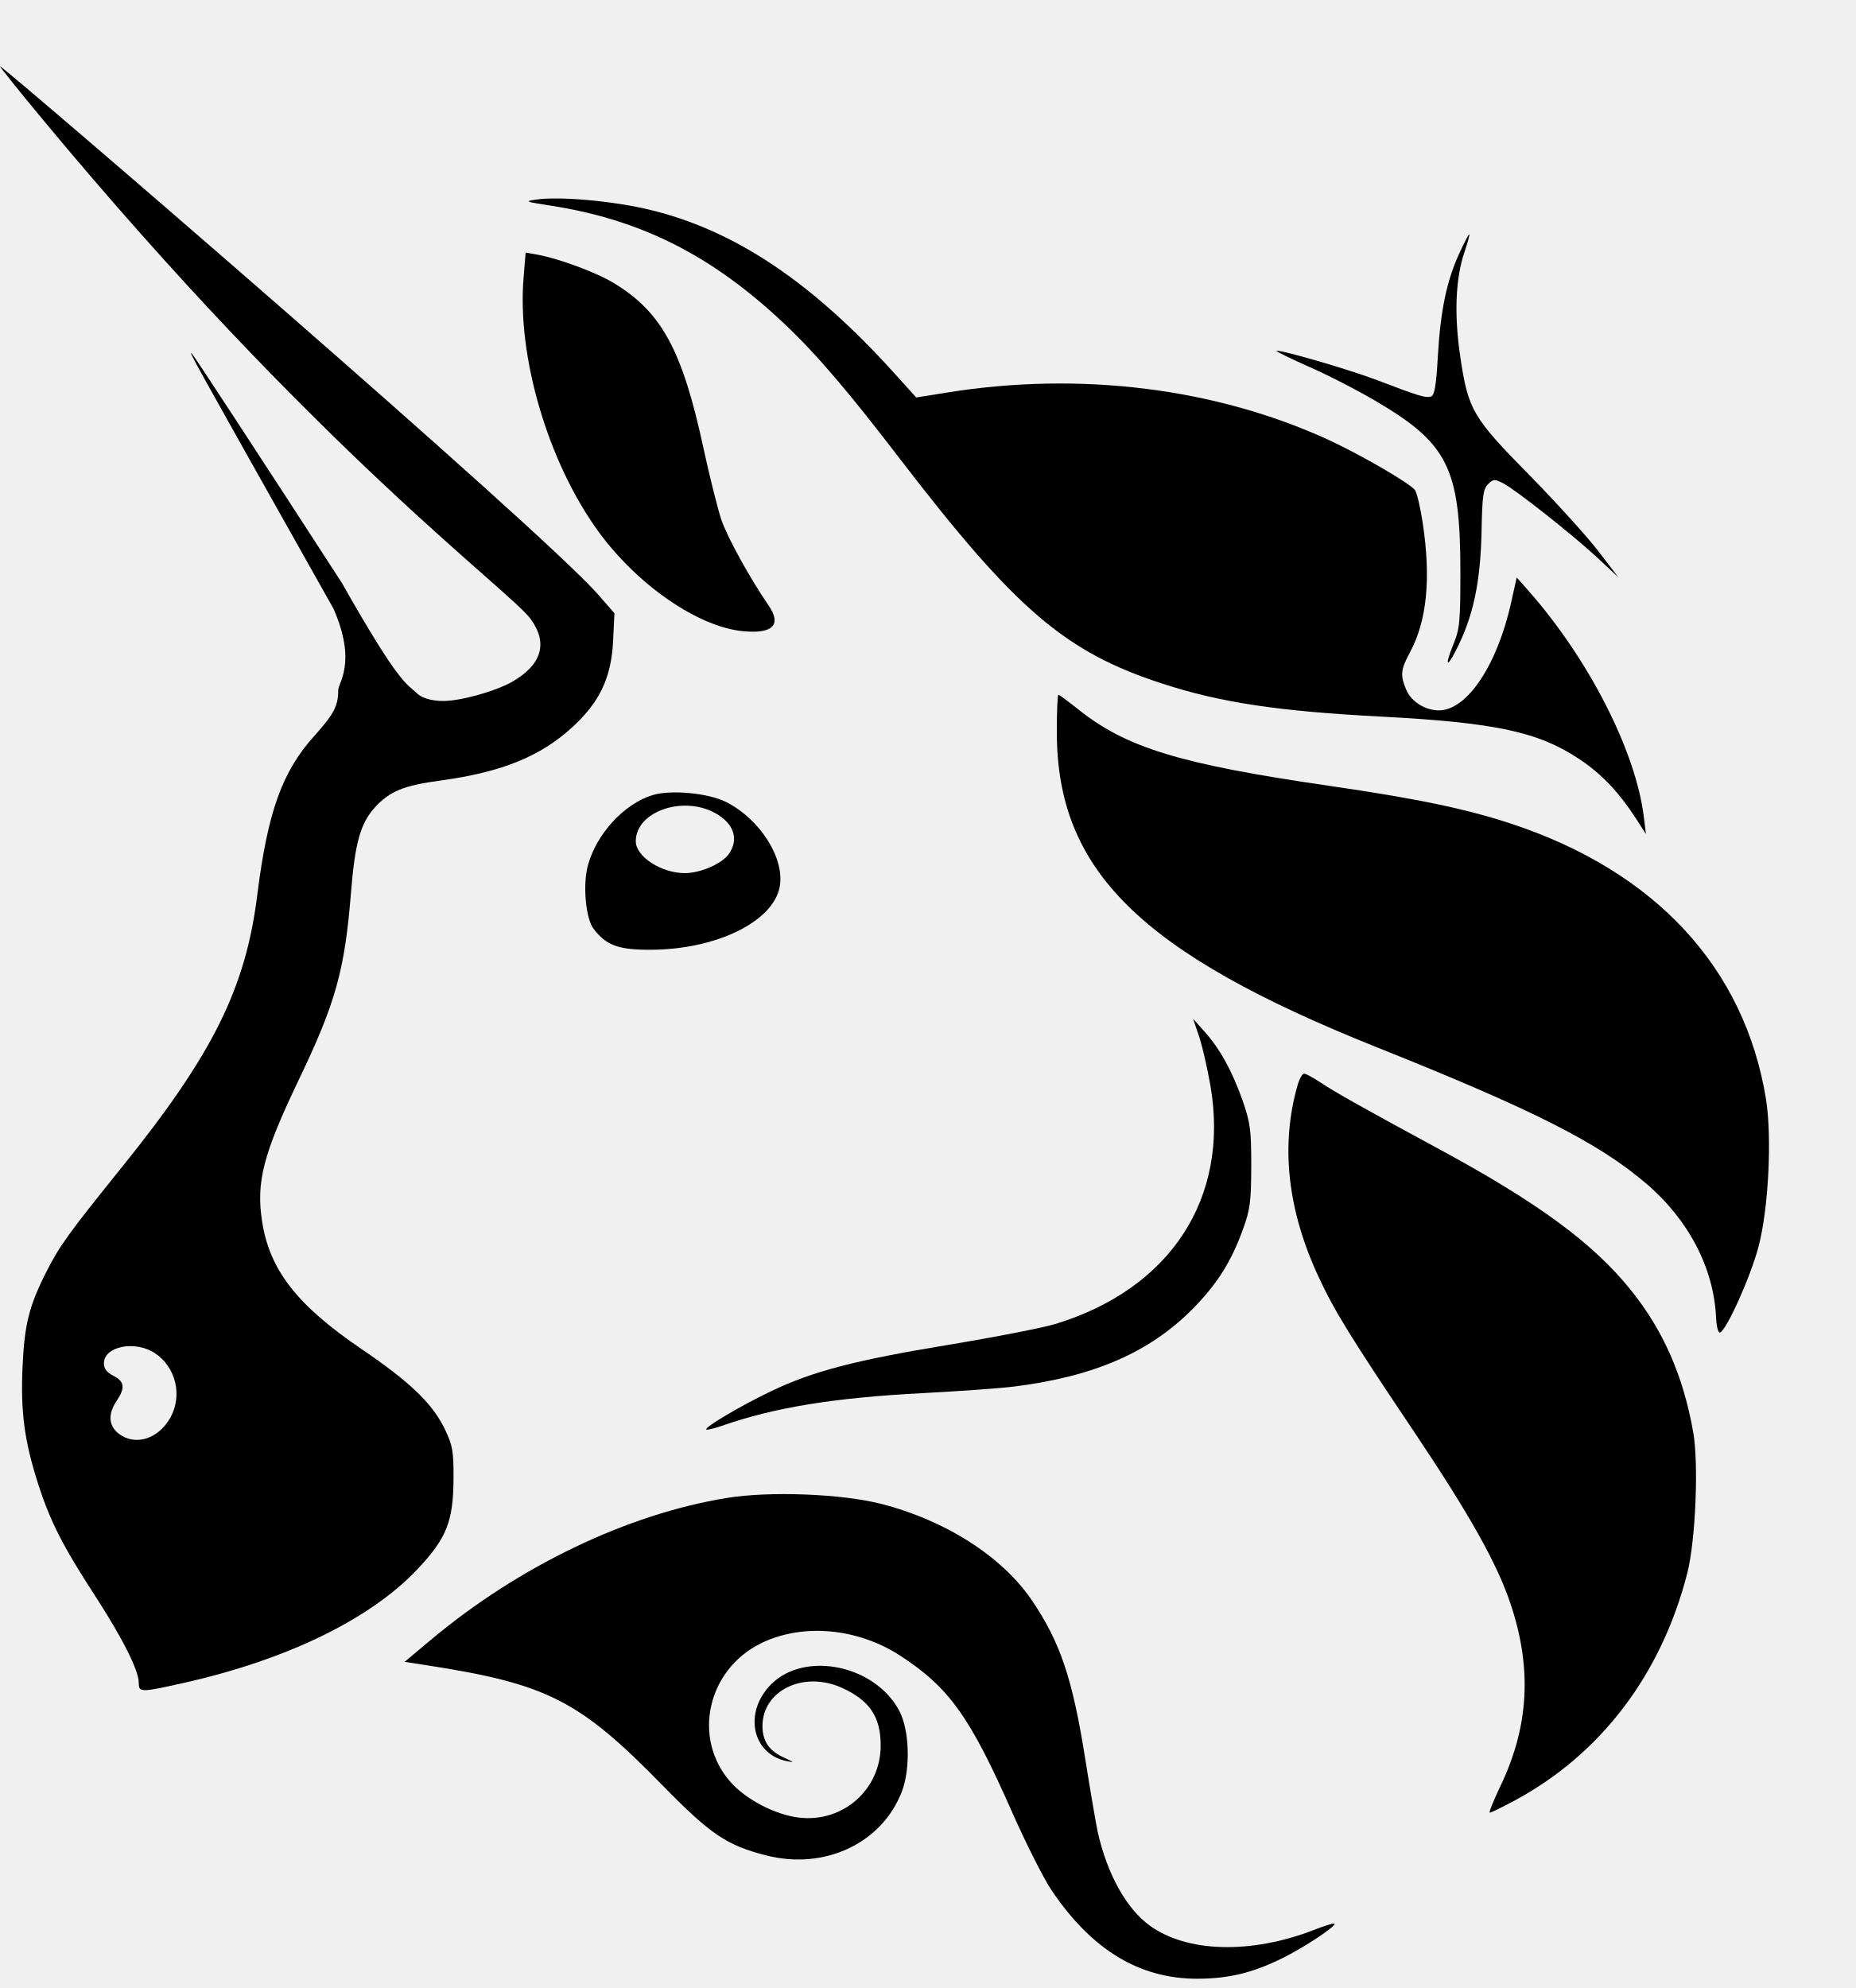
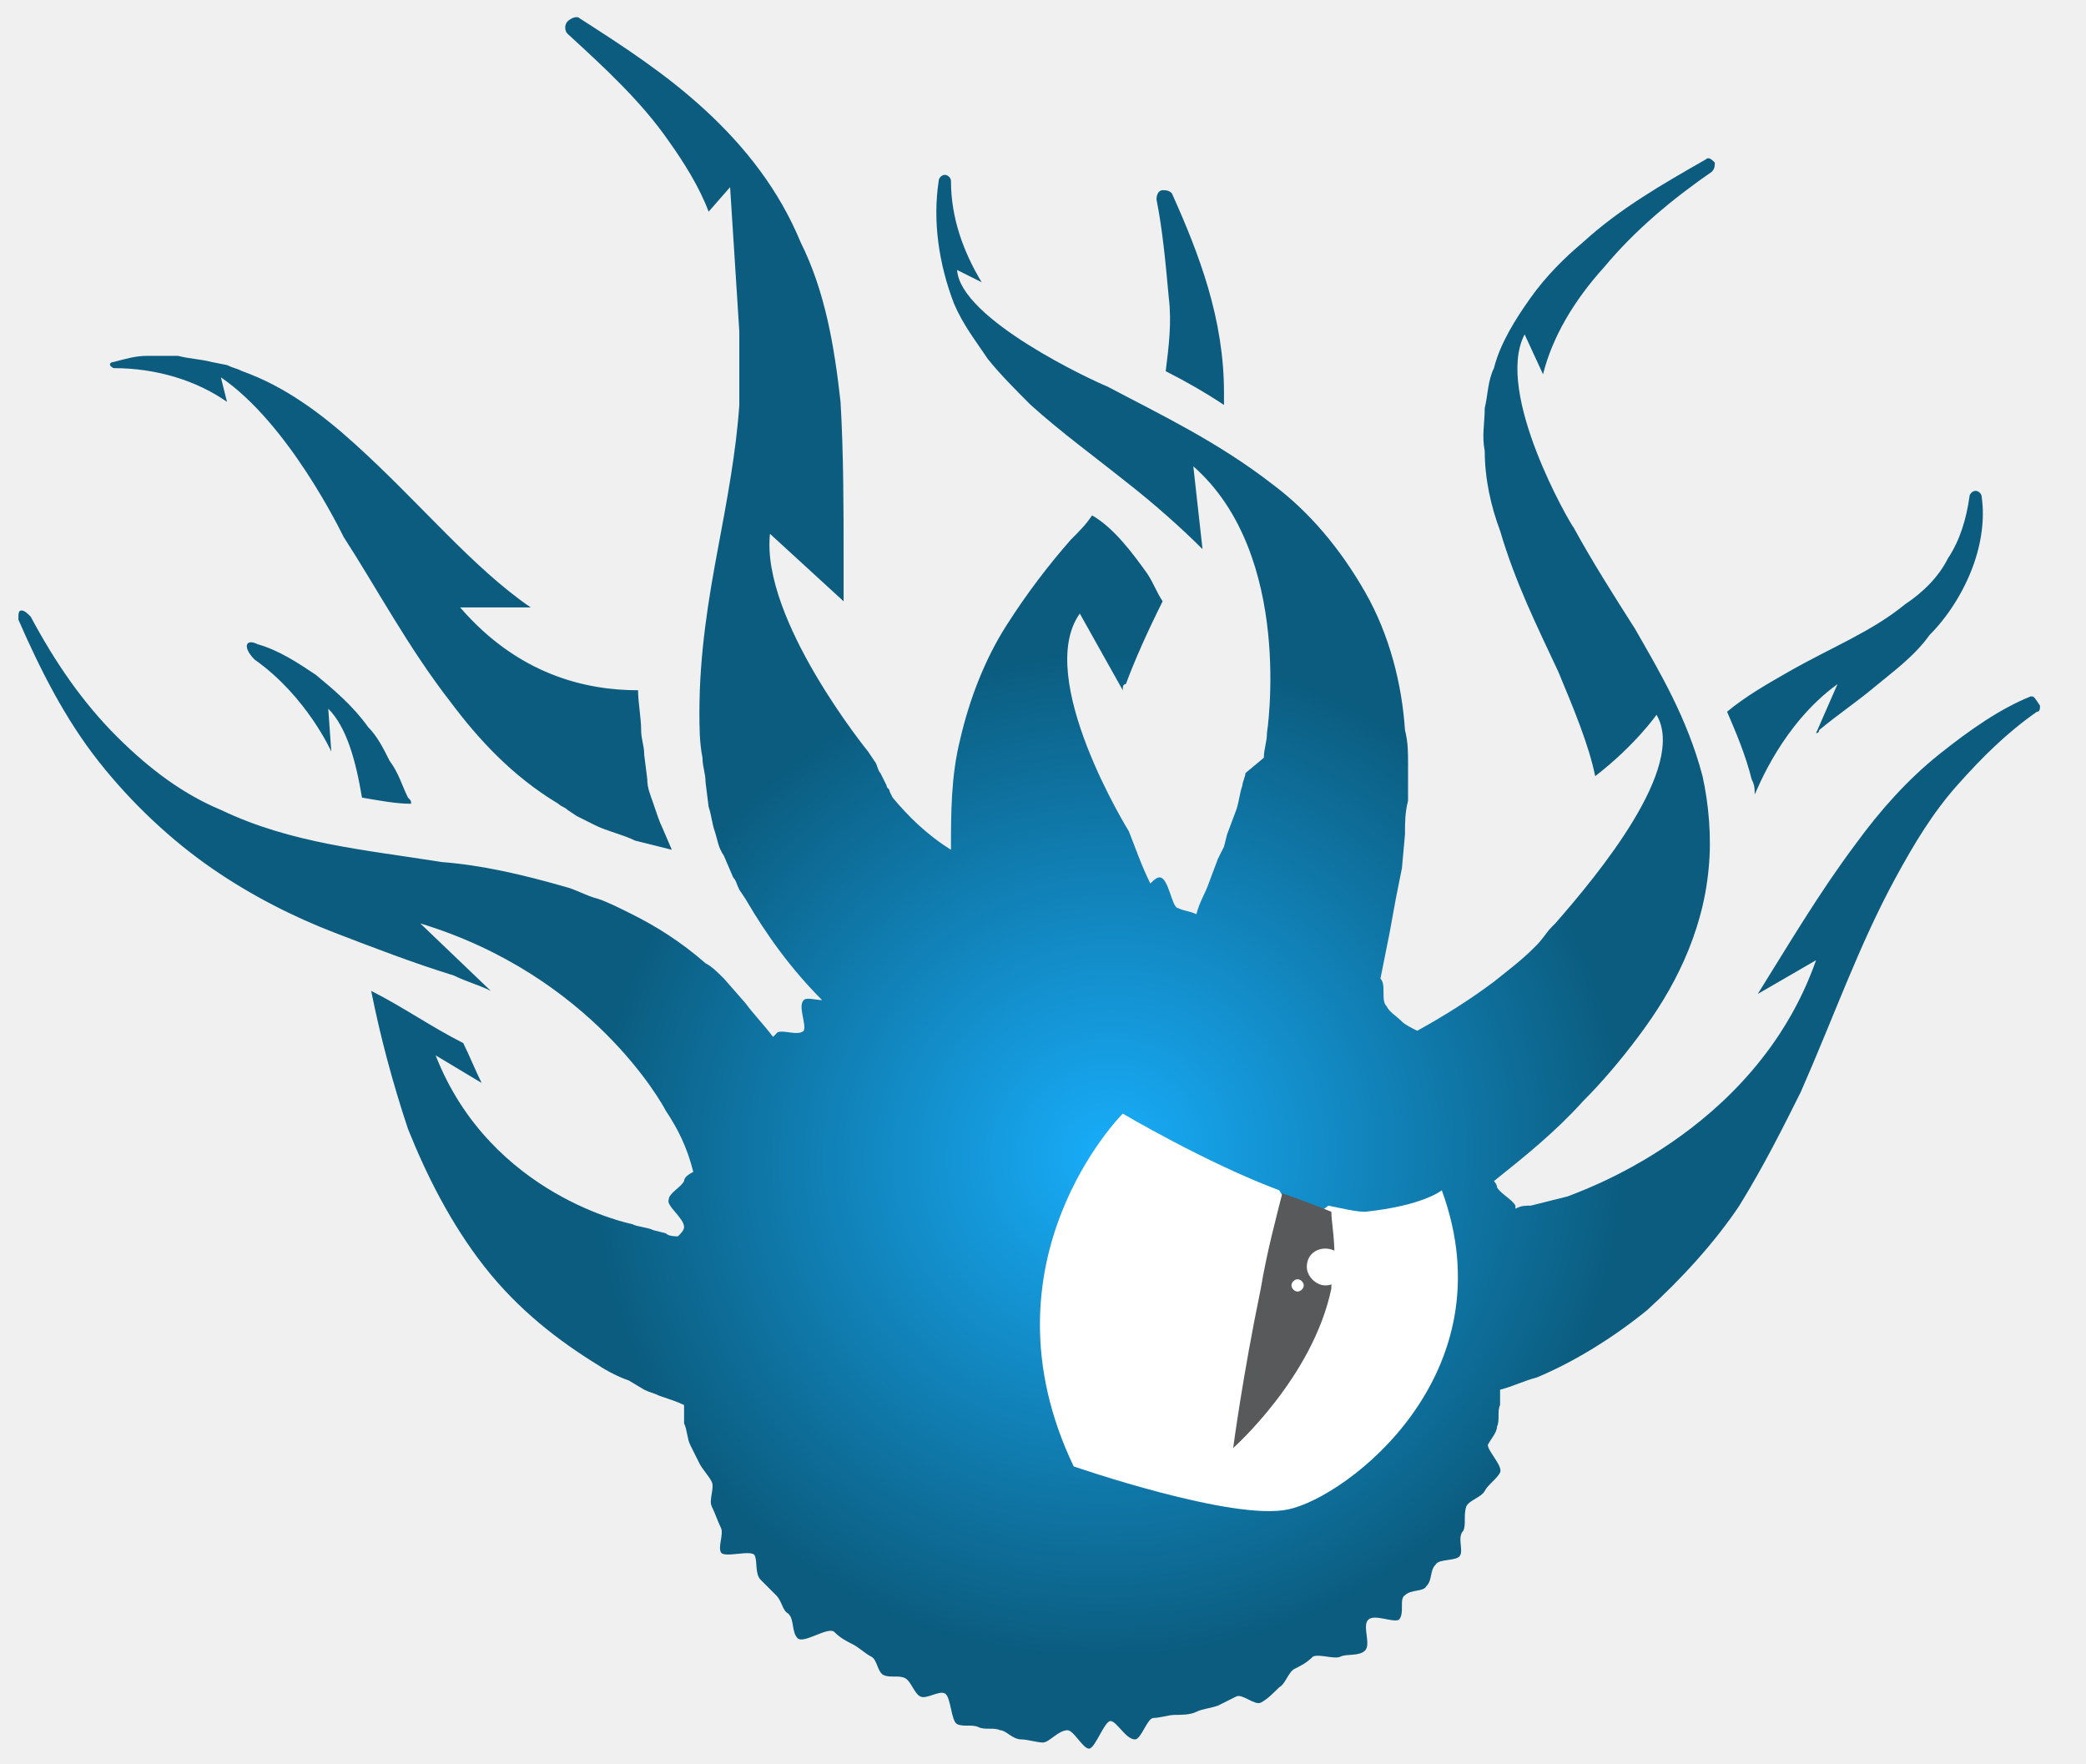
- <svg xmlns="http://www.w3.org/2000/svg" width="14" height="15" viewBox="0 0 14 15" fill="none">
-   <g style="mix-blend-mode:darken">
-     <path d="M4.152 1.551C3.964 1.522 3.956 1.519 4.045 1.506C4.214 1.48 4.615 1.515 4.891 1.58C5.535 1.732 6.121 2.122 6.747 2.815L6.913 2.999L7.151 2.961C8.153 2.801 9.172 2.928 10.024 3.319C10.259 3.427 10.629 3.641 10.675 3.696C10.69 3.714 10.717 3.827 10.735 3.947C10.798 4.365 10.767 4.684 10.638 4.923C10.568 5.053 10.564 5.094 10.611 5.206C10.649 5.294 10.753 5.36 10.857 5.36C11.069 5.36 11.297 5.019 11.402 4.546L11.444 4.357L11.527 4.451C11.983 4.965 12.342 5.665 12.403 6.163L12.419 6.293L12.343 6.175C12.211 5.972 12.078 5.833 11.908 5.722C11.602 5.521 11.279 5.452 10.422 5.407C9.648 5.367 9.21 5.301 8.776 5.16C8.037 4.921 7.665 4.602 6.787 3.458C6.397 2.949 6.157 2.668 5.917 2.442C5.372 1.927 4.837 1.657 4.152 1.551Z" fill="black" />
-     <path d="M10.849 2.686C10.869 2.346 10.915 2.121 11.009 1.916C11.046 1.835 11.08 1.768 11.086 1.768C11.091 1.768 11.075 1.828 11.05 1.901C10.982 2.101 10.971 2.373 11.018 2.69C11.077 3.092 11.111 3.15 11.539 3.584C11.739 3.788 11.972 4.045 12.057 4.155L12.211 4.356L12.057 4.212C11.869 4.037 11.436 3.695 11.341 3.646C11.277 3.614 11.267 3.614 11.228 3.653C11.191 3.689 11.184 3.743 11.179 3.999C11.171 4.398 11.116 4.654 10.984 4.91C10.913 5.048 10.902 5.019 10.966 4.862C11.014 4.746 11.019 4.694 11.019 4.308C11.018 3.533 10.925 3.346 10.382 3.027C10.245 2.946 10.018 2.829 9.878 2.768C9.739 2.706 9.628 2.652 9.632 2.648C9.647 2.633 10.177 2.787 10.39 2.868C10.708 2.99 10.76 3.005 10.799 2.991C10.824 2.981 10.837 2.906 10.849 2.686Z" fill="black" />
-     <path d="M4.517 4.013C4.136 3.491 3.899 2.69 3.951 2.091L3.966 1.906L4.053 1.921C4.217 1.951 4.498 2.055 4.63 2.135C4.991 2.353 5.148 2.64 5.307 3.378C5.354 3.594 5.415 3.839 5.443 3.922C5.488 4.055 5.66 4.366 5.799 4.568C5.899 4.714 5.833 4.783 5.611 4.763C5.272 4.733 4.813 4.418 4.517 4.013Z" fill="black" />
-     <path d="M10.386 7.901C8.602 7.187 7.974 6.567 7.974 5.522C7.974 5.368 7.979 5.242 7.986 5.242C7.992 5.242 8.061 5.293 8.139 5.355C8.501 5.643 8.906 5.766 10.027 5.929C10.688 6.025 11.059 6.102 11.402 6.215C12.49 6.574 13.164 7.302 13.325 8.294C13.371 8.583 13.344 9.123 13.268 9.408C13.209 9.633 13.026 10.039 12.978 10.054C12.964 10.059 12.951 10.008 12.948 9.938C12.93 9.566 12.74 9.203 12.422 8.931C12.06 8.622 11.575 8.376 10.386 7.901Z" fill="black" />
-     <path d="M9.134 8.197C9.111 8.065 9.073 7.896 9.048 7.822L9.002 7.687L9.087 7.782C9.204 7.912 9.296 8.079 9.375 8.302C9.434 8.472 9.441 8.522 9.441 8.798C9.44 9.069 9.433 9.126 9.377 9.279C9.29 9.52 9.182 9.69 9.001 9.874C8.675 10.204 8.256 10.386 7.651 10.462C7.546 10.475 7.24 10.497 6.971 10.511C6.292 10.546 5.845 10.619 5.444 10.759C5.386 10.779 5.335 10.791 5.329 10.786C5.313 10.77 5.587 10.608 5.812 10.5C6.13 10.347 6.447 10.264 7.157 10.147C7.508 10.089 7.87 10.018 7.962 9.99C8.83 9.726 9.277 9.043 9.134 8.197Z" fill="black" />
-     <path d="M9.952 9.641C9.715 9.135 9.66 8.646 9.79 8.19C9.804 8.141 9.826 8.101 9.84 8.101C9.853 8.101 9.909 8.131 9.964 8.168C10.073 8.241 10.292 8.364 10.876 8.68C11.604 9.075 12.02 9.38 12.302 9.73C12.549 10.035 12.702 10.384 12.776 10.808C12.818 11.049 12.793 11.628 12.731 11.87C12.535 12.634 12.08 13.234 11.431 13.584C11.336 13.635 11.251 13.677 11.241 13.677C11.232 13.678 11.267 13.59 11.318 13.483C11.537 13.029 11.562 12.588 11.396 12.097C11.295 11.796 11.089 11.429 10.673 10.808C10.189 10.087 10.071 9.895 9.952 9.641Z" fill="black" />
-     <path d="M3.25 12.374C3.913 11.818 4.736 11.423 5.487 11.302C5.81 11.25 6.349 11.271 6.648 11.347C7.128 11.469 7.558 11.742 7.781 12.068C7.999 12.387 8.093 12.664 8.19 13.282C8.229 13.525 8.271 13.77 8.283 13.825C8.356 14.145 8.499 14.401 8.675 14.529C8.956 14.733 9.439 14.746 9.914 14.562C9.994 14.53 10.064 14.509 10.069 14.514C10.086 14.531 9.847 14.69 9.678 14.774C9.451 14.886 9.271 14.93 9.031 14.93C8.596 14.93 8.235 14.71 7.934 14.262C7.874 14.173 7.741 13.909 7.637 13.674C7.319 12.953 7.162 12.733 6.793 12.493C6.471 12.283 6.056 12.246 5.744 12.398C5.335 12.598 5.22 13.118 5.514 13.448C5.631 13.579 5.848 13.692 6.026 13.714C6.359 13.755 6.645 13.504 6.645 13.17C6.645 12.953 6.561 12.829 6.35 12.734C6.061 12.605 5.752 12.756 5.753 13.025C5.754 13.14 5.804 13.212 5.92 13.264C5.994 13.298 5.996 13.3 5.935 13.288C5.671 13.233 5.609 12.916 5.821 12.706C6.077 12.454 6.605 12.565 6.786 12.91C6.862 13.055 6.871 13.343 6.805 13.517C6.656 13.907 6.223 14.112 5.783 14C5.484 13.924 5.362 13.842 5.001 13.473C4.374 12.831 4.131 12.706 3.227 12.566L3.053 12.539L3.25 12.374Z" fill="black" />
-     <path fill-rule="evenodd" clip-rule="evenodd" d="M0.308 0.884C2.402 3.41 3.845 4.452 4.005 4.672C4.137 4.854 4.087 5.018 3.861 5.146C3.735 5.217 3.475 5.289 3.346 5.289C3.199 5.289 3.148 5.233 3.148 5.233C3.063 5.153 3.015 5.167 2.578 4.396C1.972 3.46 1.464 2.684 1.45 2.671C1.418 2.641 1.419 2.642 2.517 4.594C2.694 5.001 2.552 5.15 2.552 5.208C2.552 5.326 2.519 5.388 2.373 5.551C2.129 5.821 2.02 6.125 1.941 6.754C1.853 7.459 1.605 7.957 0.917 8.81C0.515 9.309 0.449 9.4 0.347 9.602C0.219 9.855 0.184 9.997 0.17 10.316C0.155 10.655 0.184 10.873 0.288 11.197C0.379 11.48 0.474 11.666 0.717 12.04C0.926 12.363 1.047 12.603 1.047 12.697C1.047 12.771 1.061 12.771 1.386 12.698C2.163 12.524 2.794 12.217 3.149 11.841C3.369 11.608 3.42 11.48 3.422 11.161C3.423 10.953 3.416 10.909 3.359 10.789C3.267 10.594 3.099 10.431 2.728 10.179C2.243 9.85 2.035 9.584 1.978 9.219C1.931 8.919 1.986 8.708 2.254 8.148C2.532 7.569 2.601 7.322 2.648 6.739C2.678 6.362 2.719 6.213 2.828 6.093C2.942 5.969 3.044 5.927 3.326 5.889C3.785 5.826 4.077 5.708 4.317 5.488C4.525 5.298 4.612 5.114 4.626 4.837L4.636 4.627L4.519 4.493C4.098 4.004 0.026 0.5 0 0.5C-0.005 0.5 0.133 0.673 0.308 0.884ZM1.284 10.699C1.379 10.531 1.328 10.316 1.169 10.21C1.018 10.111 0.784 10.158 0.784 10.287C0.784 10.327 0.806 10.356 0.856 10.381C0.94 10.424 0.946 10.472 0.88 10.57C0.813 10.67 0.819 10.757 0.895 10.817C1.018 10.912 1.192 10.86 1.284 10.699Z" fill="black" />
-     <path fill-rule="evenodd" clip-rule="evenodd" d="M4.925 5.999C4.71 6.064 4.501 6.291 4.436 6.529C4.396 6.674 4.419 6.929 4.478 7.007C4.574 7.134 4.666 7.168 4.917 7.166C5.407 7.163 5.833 6.954 5.883 6.692C5.923 6.478 5.736 6.181 5.478 6.051C5.345 5.984 5.062 5.957 4.925 5.999ZM5.499 6.444C5.574 6.337 5.541 6.222 5.412 6.144C5.168 5.995 4.797 6.118 4.797 6.348C4.797 6.463 4.99 6.588 5.167 6.588C5.285 6.588 5.446 6.518 5.499 6.444Z" fill="black" />
-   </g>
+ <svg xmlns="http://www.w3.org/2000/svg" version="1.1" id="Layer_1" x="0px" y="0px" viewBox="0 0 68 57.5" style="enable-background:new 0 0 68 57.5;" xml:space="preserve">
+   <style type="text/css">
+ 	.st0{fill:url(#SVGID_1_);}
+ 	.st1{fill:#FFFFFF;}
+ 	.st2{fill:#58595B;}
+ </style>
+   <radialGradient id="SVGID_1_" cx="-960.851" cy="241.873" r="1" gradientTransform="matrix(5.4 15.6 -16.0931 5.5707 9117.259 13679.59)" gradientUnits="userSpaceOnUse">
+     <stop offset="0" style="stop-color:#18ADFA" />
+     <stop offset="1" style="stop-color:#0B5C7E" />
+   </radialGradient>
+   <path class="st0" d="M37.7,6.5L37.7,6.5c0-0.2,0.1-0.3,0.2-0.3c0.1,0,0.2,0,0.3,0.1c0.9,2,1.7,4.1,1.7,6.5c0,0.1,0,0.2,0,0.4  c-0.6-0.4-1.3-0.8-1.9-1.1c0.1-0.8,0.2-1.6,0.1-2.4C38,8.6,37.9,7.5,37.7,6.5z M3.7,12L3.7,12c1.4,0,2.7,0.4,3.7,1.1l-0.2-0.8  c2.2,1.5,3.9,5,4,5.2l0,0l0,0c1.1,1.7,2.1,3.6,3.5,5.4c0.9,1.2,2,2.4,3.5,3.3c0.1,0.1,0.2,0.1,0.3,0.2l0.3,0.2l0.6,0.3  c0.4,0.2,0.9,0.3,1.3,0.5c0.4,0.1,0.8,0.2,1.2,0.3L21.6,27c-0.1-0.2-0.2-0.5-0.3-0.8c-0.1-0.3-0.2-0.5-0.2-0.8L21,24.6  c0-0.3-0.1-0.5-0.1-0.8c0-0.4-0.1-0.9-0.1-1.3c-1.7,0-3.9-0.5-5.8-2.7h2.3c-1.9-1.3-3.6-3.4-5.7-5.3c-1.1-1-2.3-1.9-3.7-2.4  C7.7,12,7.6,12,7.4,11.9l-0.5-0.1c-0.4-0.1-0.7-0.1-1.1-0.2c-0.2,0-0.4,0-0.5,0H4.8c-0.4,0-0.7,0.1-1.1,0.2  C3.6,11.8,3.5,11.9,3.7,12C3.5,12,3.6,12,3.7,12z M66.2,22.7c-1,0.4-2,1.1-3,1.9c-1,0.8-1.9,1.8-2.7,2.9c-1.2,1.6-2.2,3.3-3.2,4.9  l1.9-1.1c-2,5.7-7.9,7.6-8.1,7.7c-0.4,0.1-0.8,0.2-1.2,0.3c-0.2,0-0.3,0-0.5,0.1l0,0v-0.1c-0.1-0.2-0.5-0.4-0.6-0.6  c0-0.1-0.1-0.2-0.1-0.2c1-0.8,2-1.6,2.9-2.6c0.6-0.6,1.2-1.3,1.8-2.1s1.1-1.6,1.5-2.5s0.7-1.9,0.8-3c0.1-1,0-2.1-0.2-3  c-0.5-1.9-1.4-3.4-2.2-4.8c-0.7-1.1-1.4-2.2-2-3.3l0,0c-0.1-0.1-2.6-4.4-1.6-6.3l0.6,1.3c0.3-1.2,1-2.4,2-3.5c1-1.2,2.2-2.2,3.5-3.1  l0,0c0.1-0.1,0.1-0.2,0.1-0.3c-0.1-0.1-0.2-0.2-0.3-0.1c-1.4,0.8-2.8,1.6-4,2.7C51,8.4,50.4,9,49.9,9.7s-1,1.5-1.2,2.3  c-0.2,0.4-0.2,0.9-0.3,1.3c0,0.5-0.1,0.9,0,1.4c0,0.9,0.2,1.8,0.5,2.6c0.5,1.7,1.2,3.1,1.9,4.6c0.5,1.2,1,2.4,1.2,3.4c1.3-1,2-2,2-2  c1,1.7-1.9,5.2-3.3,6.8l-0.1,0.1c-0.2,0.2-0.3,0.4-0.5,0.6C50,30.9,50,30.9,50,30.9l0,0c-0.4,0.4-0.8,0.7-1.3,1.1  c-0.8,0.6-1.6,1.1-2.5,1.6l0,0c-0.2-0.1-0.4-0.2-0.5-0.3c-0.2-0.2-0.4-0.3-0.5-0.5c-0.2-0.2,0-0.7-0.2-0.9l0,0l0,0  c0.1-0.5,0.2-1,0.3-1.5l0.2-1.1l0.1-0.5l0.1-0.5l0.1-1.1c0-0.4,0-0.7,0.1-1.1c0-0.2,0-0.4,0-0.6v-0.6c0-0.4,0-0.7-0.1-1.1  c-0.1-1.5-0.5-3.1-1.3-4.5s-1.8-2.6-3-3.5c-1.8-1.4-3.7-2.3-5.4-3.2l0,0l0,0c-0.5-0.2-4.8-2.2-4.9-3.8L32,9.2c-0.6-1-1-2.1-1-3.3  c0-0.1-0.1-0.2-0.2-0.2s-0.2,0.1-0.2,0.2l0,0c-0.2,1.3,0,2.7,0.5,4c0.3,0.7,0.7,1.2,1.1,1.8c0.4,0.5,0.9,1,1.4,1.5  c1,0.9,2.1,1.7,3.1,2.5c0.9,0.7,1.8,1.5,2.5,2.2l-0.3-2.7c3.3,2.9,2.4,8.7,2.4,8.7c0,0.3-0.1,0.5-0.1,0.8l-0.6,0.5  c0,0.1-0.1,0.3-0.1,0.4c-0.1,0.3-0.1,0.5-0.2,0.8L40,27.2l-0.1,0.4L39.7,28l-0.3,0.8c-0.1,0.3-0.3,0.6-0.4,1  c-0.2-0.1-0.4-0.1-0.6-0.2c-0.2,0-0.3-1-0.6-1c-0.1,0-0.2,0.1-0.3,0.2c-0.3-0.6-0.5-1.2-0.7-1.7c0,0-3.1-5-1.6-7.1l1.4,2.5  c0-0.1,0-0.2,0.1-0.2c0.3-0.8,0.7-1.7,1.2-2.7c-0.2-0.3-0.3-0.6-0.5-0.9c-0.5-0.7-1.1-1.5-1.8-1.9c-0.2,0.3-0.4,0.5-0.7,0.8  c-0.7,0.8-1.4,1.7-2.1,2.8c-0.7,1.1-1.2,2.4-1.5,3.7C31,25.3,31,26.5,31,27.7c-0.8-0.5-1.4-1.1-1.9-1.7L29,25.8  c0-0.1-0.1-0.1-0.1-0.2l-0.2-0.4c-0.1-0.1-0.1-0.3-0.2-0.4l-0.2-0.3c0,0-3.5-4.3-3.2-7.1l2.4,2.2c0-0.5,0-1,0-1.4  c0-1.6,0-3.4-0.1-5.1c-0.2-1.8-0.5-3.6-1.3-5.2c-0.7-1.7-1.8-3.1-3.1-4.3c-1.3-1.2-2.7-2.1-4.1-3c-0.1-0.1-0.3,0-0.4,0.1  s-0.1,0.3,0,0.4l0,0c1.2,1.1,2.4,2.2,3.3,3.5c0.5,0.7,1,1.5,1.3,2.3l0.7-0.8l0.3,4.7l0,0c0,0.8,0,1.6,0,2.4  c-0.1,1.5-0.4,3.1-0.7,4.7c-0.3,1.6-0.6,3.4-0.6,5.3c0,0.5,0,1,0.1,1.5c0,0.3,0.1,0.5,0.1,0.8l0.1,0.8c0.1,0.3,0.1,0.5,0.2,0.8  s0.1,0.5,0.3,0.8l0.3,0.7c0.1,0.1,0.1,0.2,0.2,0.4l0.2,0.3c0.7,1.2,1.5,2.3,2.5,3.3l0,0c-0.2,0-0.5-0.1-0.6,0c-0.2,0.2,0.1,0.8,0,1  c-0.2,0.2-0.8-0.1-0.9,0.1l-0.1,0.1c-0.3-0.4-0.6-0.7-0.9-1.1l-0.7-0.8c-0.2-0.2-0.4-0.4-0.6-0.5c-0.8-0.7-1.6-1.2-2.4-1.6  c-0.4-0.2-0.8-0.4-1.1-0.5c-0.4-0.1-0.7-0.3-1.1-0.4c-1.4-0.4-2.7-0.7-4-0.8c-2.5-0.4-4.9-0.6-7.2-1.7C6,25.9,4.9,25.1,3.8,24  s-2-2.4-2.8-3.9l0,0c-0.1-0.1-0.2-0.2-0.3-0.2c-0.1,0-0.1,0.1-0.1,0.3c0.7,1.6,1.5,3.2,2.6,4.6s2.4,2.6,3.7,3.5s2.7,1.6,4,2.1  s2.6,1,3.9,1.4c0.4,0.2,0.8,0.3,1.2,0.5l-2.3-2.2c5.6,1.7,7.9,5.9,8,6.1l0,0l0,0c0.4,0.6,0.7,1.2,0.9,2c-0.2,0.1-0.3,0.2-0.3,0.3  c-0.1,0.2-0.5,0.4-0.5,0.6c-0.1,0.2,0.5,0.6,0.5,0.9c0,0.1-0.1,0.2-0.2,0.3l0,0c-0.1,0-0.3,0-0.4-0.1l-0.4-0.1  c-0.2-0.1-0.5-0.1-0.7-0.2c0,0-4.6-0.9-6.4-5.5l1.5,0.9c-0.2-0.4-0.4-0.9-0.6-1.3c-1-0.5-2-1.2-3-1.7c0.3,1.5,0.7,3,1.2,4.5  c0.6,1.5,1.4,3.1,2.5,4.5s2.4,2.4,3.7,3.2c0.3,0.2,0.7,0.4,1,0.5l0.5,0.3c0.2,0.1,0.3,0.1,0.5,0.2c0.3,0.1,0.6,0.2,0.8,0.3  c0,0.2,0,0.4,0,0.6c0.1,0.2,0.1,0.5,0.2,0.7s0.2,0.4,0.3,0.6c0.1,0.2,0.3,0.4,0.4,0.6c0.1,0.2-0.1,0.6,0,0.8s0.2,0.5,0.3,0.7  c0.1,0.2-0.1,0.6,0,0.8s1-0.1,1.1,0.1c0.1,0.2,0,0.6,0.2,0.8s0.3,0.3,0.5,0.5s0.2,0.5,0.4,0.6c0.2,0.2,0.1,0.6,0.3,0.8  c0.2,0.2,1-0.4,1.2-0.2s0.4,0.3,0.6,0.4c0.2,0.1,0.4,0.3,0.6,0.4c0.2,0.1,0.2,0.5,0.4,0.6c0.2,0.1,0.5,0,0.7,0.1s0.3,0.5,0.5,0.6  s0.6-0.2,0.8-0.1c0.2,0.1,0.2,0.9,0.4,1c0.2,0.1,0.5,0,0.7,0.1s0.5,0,0.7,0.1c0.2,0,0.4,0.3,0.7,0.3c0.2,0,0.5,0.1,0.7,0.1  s0.5-0.4,0.8-0.4c0.2,0,0.5,0.6,0.7,0.6s0.5-0.9,0.7-0.9s0.5,0.6,0.8,0.6c0.2,0,0.4-0.7,0.6-0.7c0.2,0,0.5-0.1,0.7-0.1  s0.5,0,0.7-0.1s0.4-0.1,0.7-0.2c0.2-0.1,0.4-0.2,0.6-0.3c0.2-0.1,0.6,0.3,0.8,0.2s0.4-0.3,0.6-0.5c0.2-0.1,0.3-0.5,0.5-0.6  s0.4-0.2,0.6-0.4c0.2-0.1,0.7,0.1,0.9,0s0.6,0,0.8-0.2s-0.1-0.8,0.1-1c0.2-0.2,0.8,0.1,1,0c0.2-0.2,0-0.7,0.2-0.8  c0.2-0.2,0.6-0.1,0.7-0.3c0.2-0.2,0.1-0.5,0.3-0.7c0.1-0.2,0.7-0.1,0.8-0.3s-0.1-0.6,0.1-0.8c0.1-0.2,0-0.5,0.1-0.8  c0.1-0.2,0.5-0.3,0.6-0.5s0.4-0.4,0.5-0.6c0.1-0.2-0.4-0.7-0.4-0.9c0.1-0.2,0.3-0.4,0.3-0.6c0.1-0.2,0-0.5,0.1-0.7  c0-0.2,0-0.3,0-0.5c0.4-0.1,0.8-0.3,1.2-0.4c1.2-0.5,2.5-1.3,3.6-2.2c1.1-1,2.2-2.2,3-3.4c0.8-1.3,1.4-2.5,2-3.7  c1.1-2.5,1.9-4.8,3.1-7c0.6-1.1,1.2-2.1,2-3c0.8-0.9,1.6-1.7,2.6-2.4c0.1,0,0.1-0.1,0.1-0.2C66.3,22.7,66.3,22.7,66.2,22.7z   M13.4,26.2c0-0.1,0-0.1-0.1-0.2c-0.2-0.4-0.3-0.8-0.6-1.2c-0.2-0.4-0.4-0.8-0.7-1.1c-0.5-0.7-1.1-1.2-1.7-1.7  c-0.6-0.4-1.2-0.8-1.9-1c-0.4-0.2-0.5,0.1-0.1,0.5c1.7,1.2,2.5,3,2.5,3l-0.1-1.4c0.6,0.6,0.9,1.7,1.1,2.9  C12.4,26.1,12.9,26.2,13.4,26.2z M57.2,25.9c0.1-0.2,0.9-2.3,2.7-3.6l-0.7,1.6c0,0,0.1,0,0.1-0.1c0.6-0.5,1.2-0.9,1.8-1.4  s1.3-1,1.8-1.7c0.6-0.6,1.1-1.4,1.4-2.2c0.3-0.8,0.4-1.6,0.3-2.3c0-0.1-0.1-0.2-0.2-0.2c-0.1,0-0.2,0.1-0.2,0.2l0,0  c-0.1,0.7-0.3,1.4-0.7,2c-0.3,0.6-0.8,1.1-1.4,1.5c-1.1,0.9-2.4,1.4-3.8,2.2c-0.7,0.4-1.4,0.8-2,1.3c0.3,0.7,0.6,1.4,0.8,2.2  C57.2,25.6,57.2,25.7,57.2,25.9z" />
+   <path class="st1" d="M42,49.2c-1.8,0.4-7-1.4-7-1.4c-3.2-6.7,1.6-11.5,1.6-11.5s2.7,1.6,5.1,2.5c0.2,0.3,0.4,0.8,0.7,0.9  c0.3,0.1,0.9-0.4,0.9-0.4c0.5,0.1,0.9,0.2,1.2,0.2c1.9-0.2,2.5-0.7,2.5-0.7C49.2,44.8,43.9,48.8,42,49.2z" />
+   <path class="st2" d="M43.5,40.9c0,0.3,0,0.6-0.1,1l0,0V42c-0.6,2.9-3.2,5.2-3.2,5.2s0.3-2.3,0.9-5.2c0.2-1.2,0.5-2.3,0.7-3.1  c0.6,0.2,1.1,0.4,1.6,0.6C43.4,39.8,43.5,40.3,43.5,40.9z" />
+   <path class="st1" d="M43.2,41.9c0.3,0,0.6-0.2,0.6-0.6c0-0.3-0.2-0.6-0.6-0.6c-0.3,0-0.6,0.2-0.6,0.6C42.6,41.6,42.9,41.9,43.2,41.9  z" />
+   <path class="st1" d="M42.3,42.1c0.1,0,0.2-0.1,0.2-0.2s-0.1-0.2-0.2-0.2s-0.2,0.1-0.2,0.2S42.2,42.1,42.3,42.1z" />
</svg>
